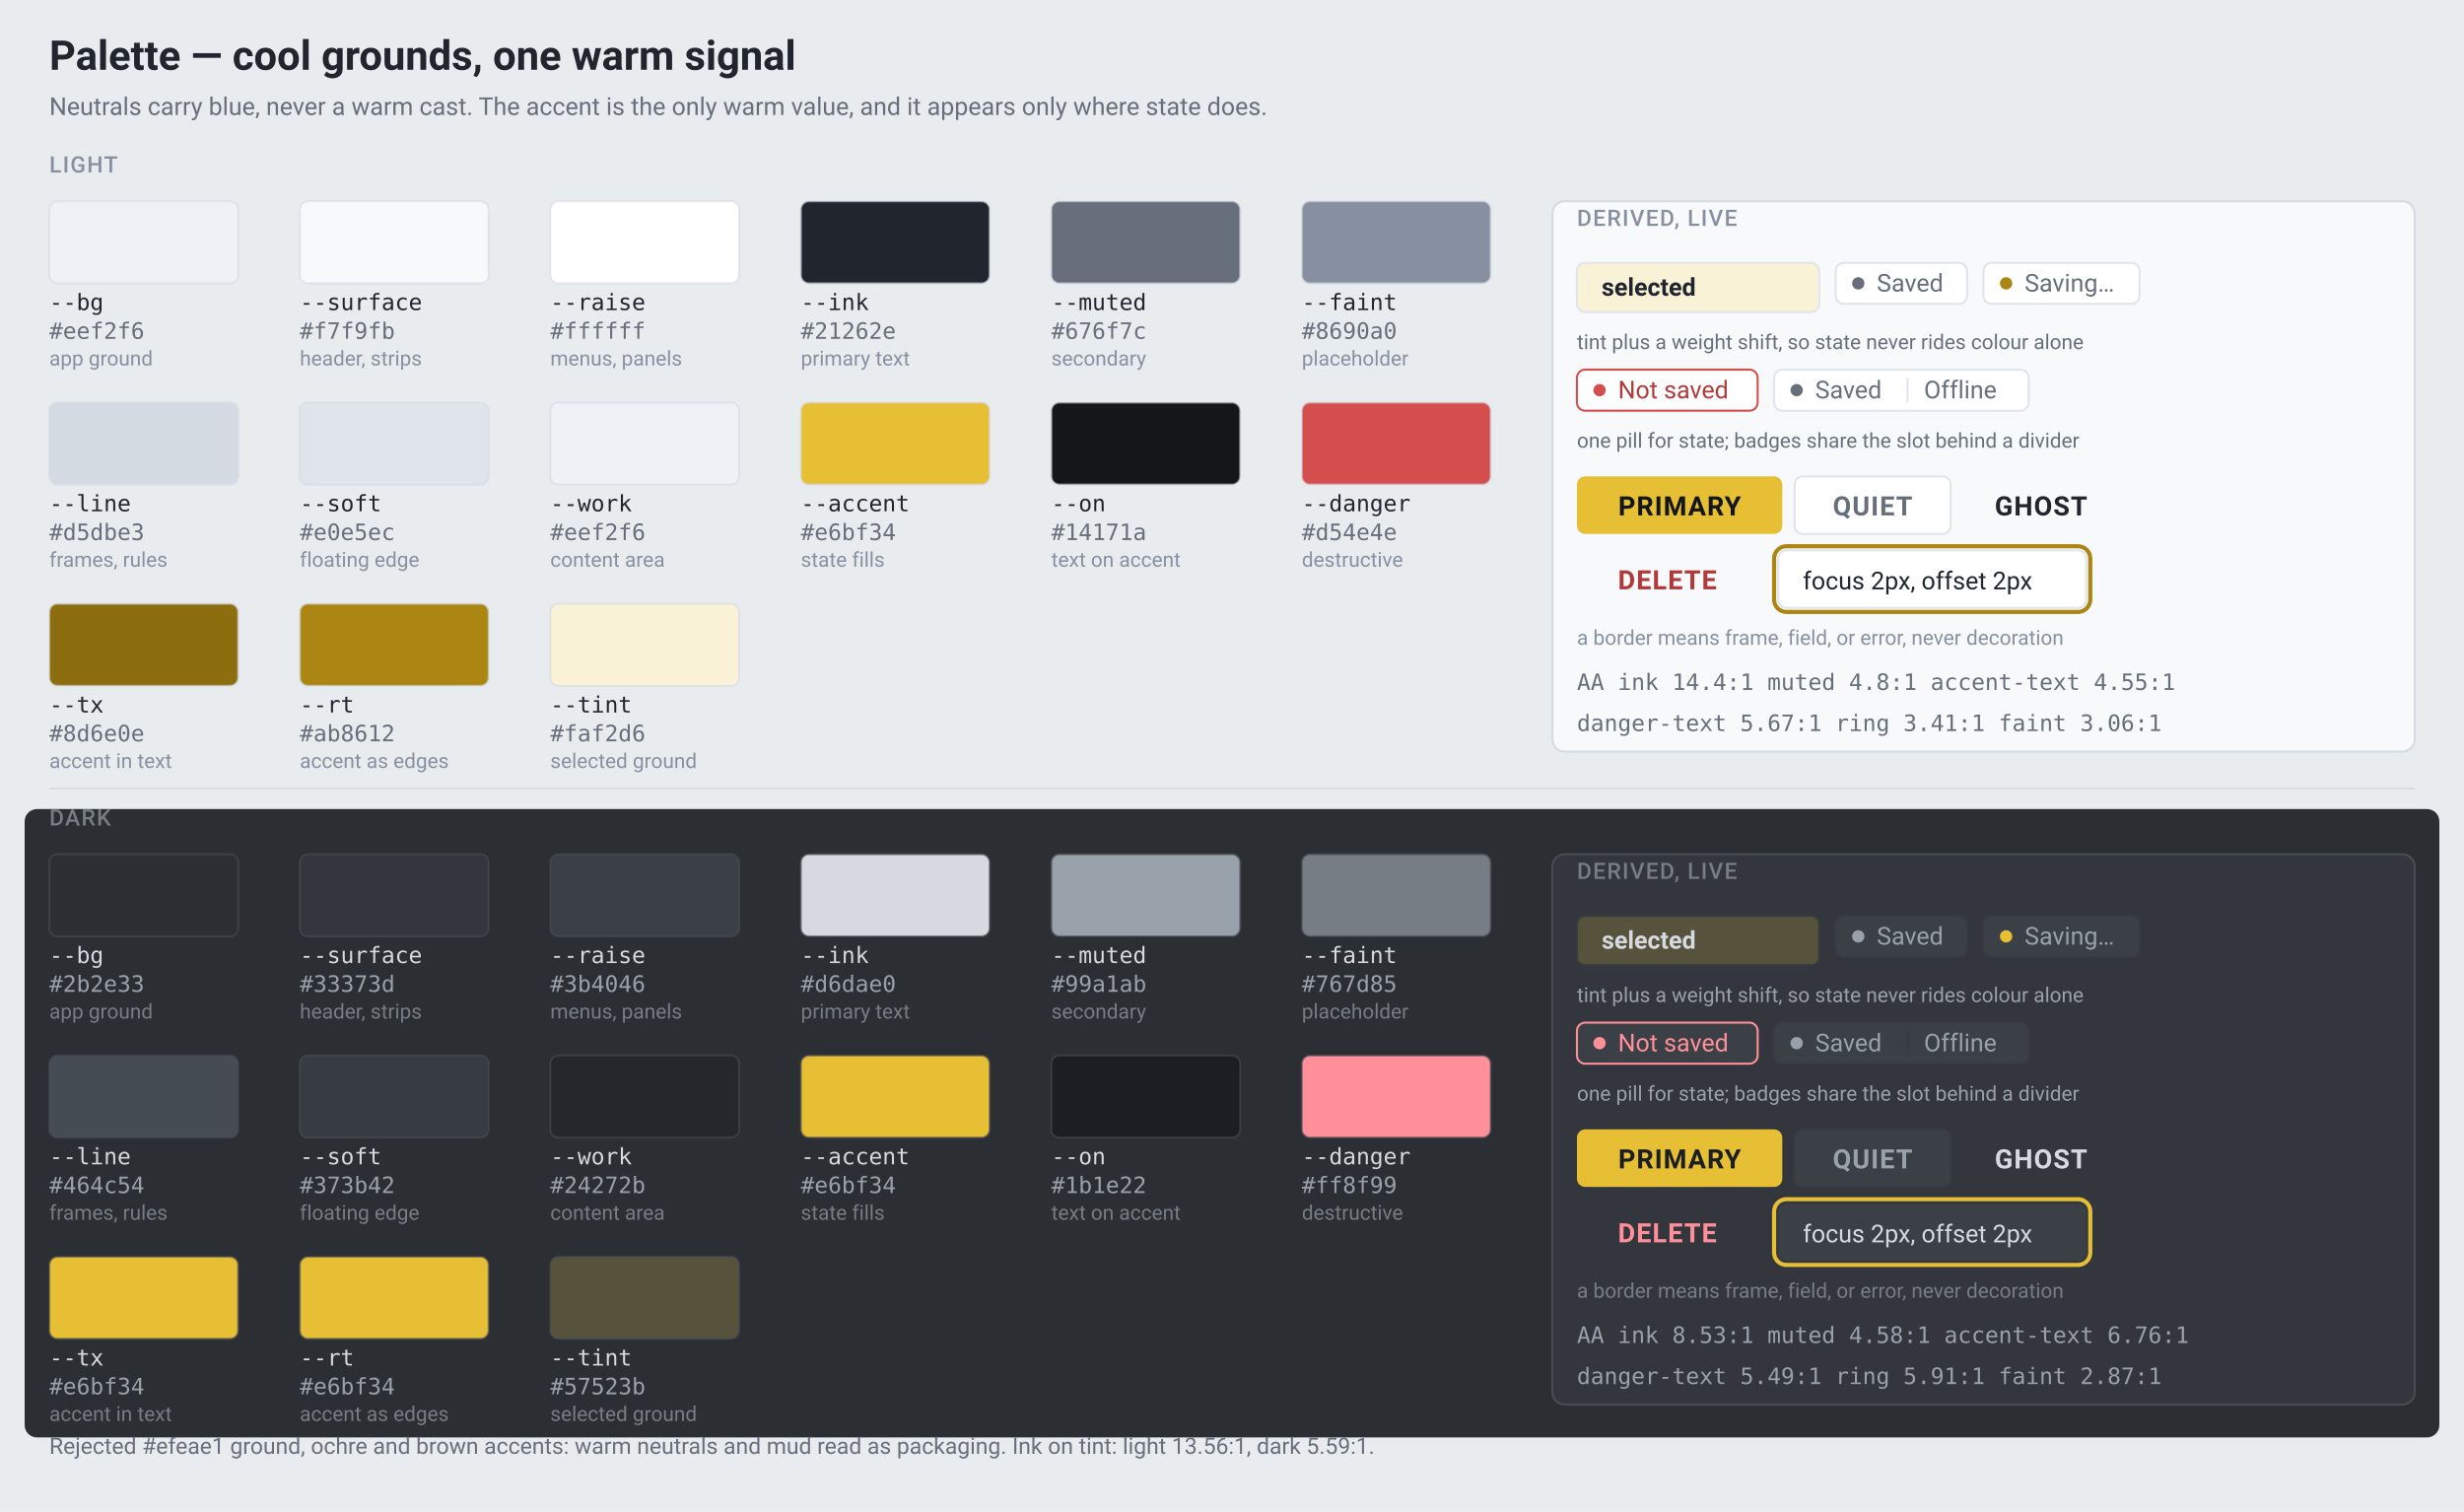
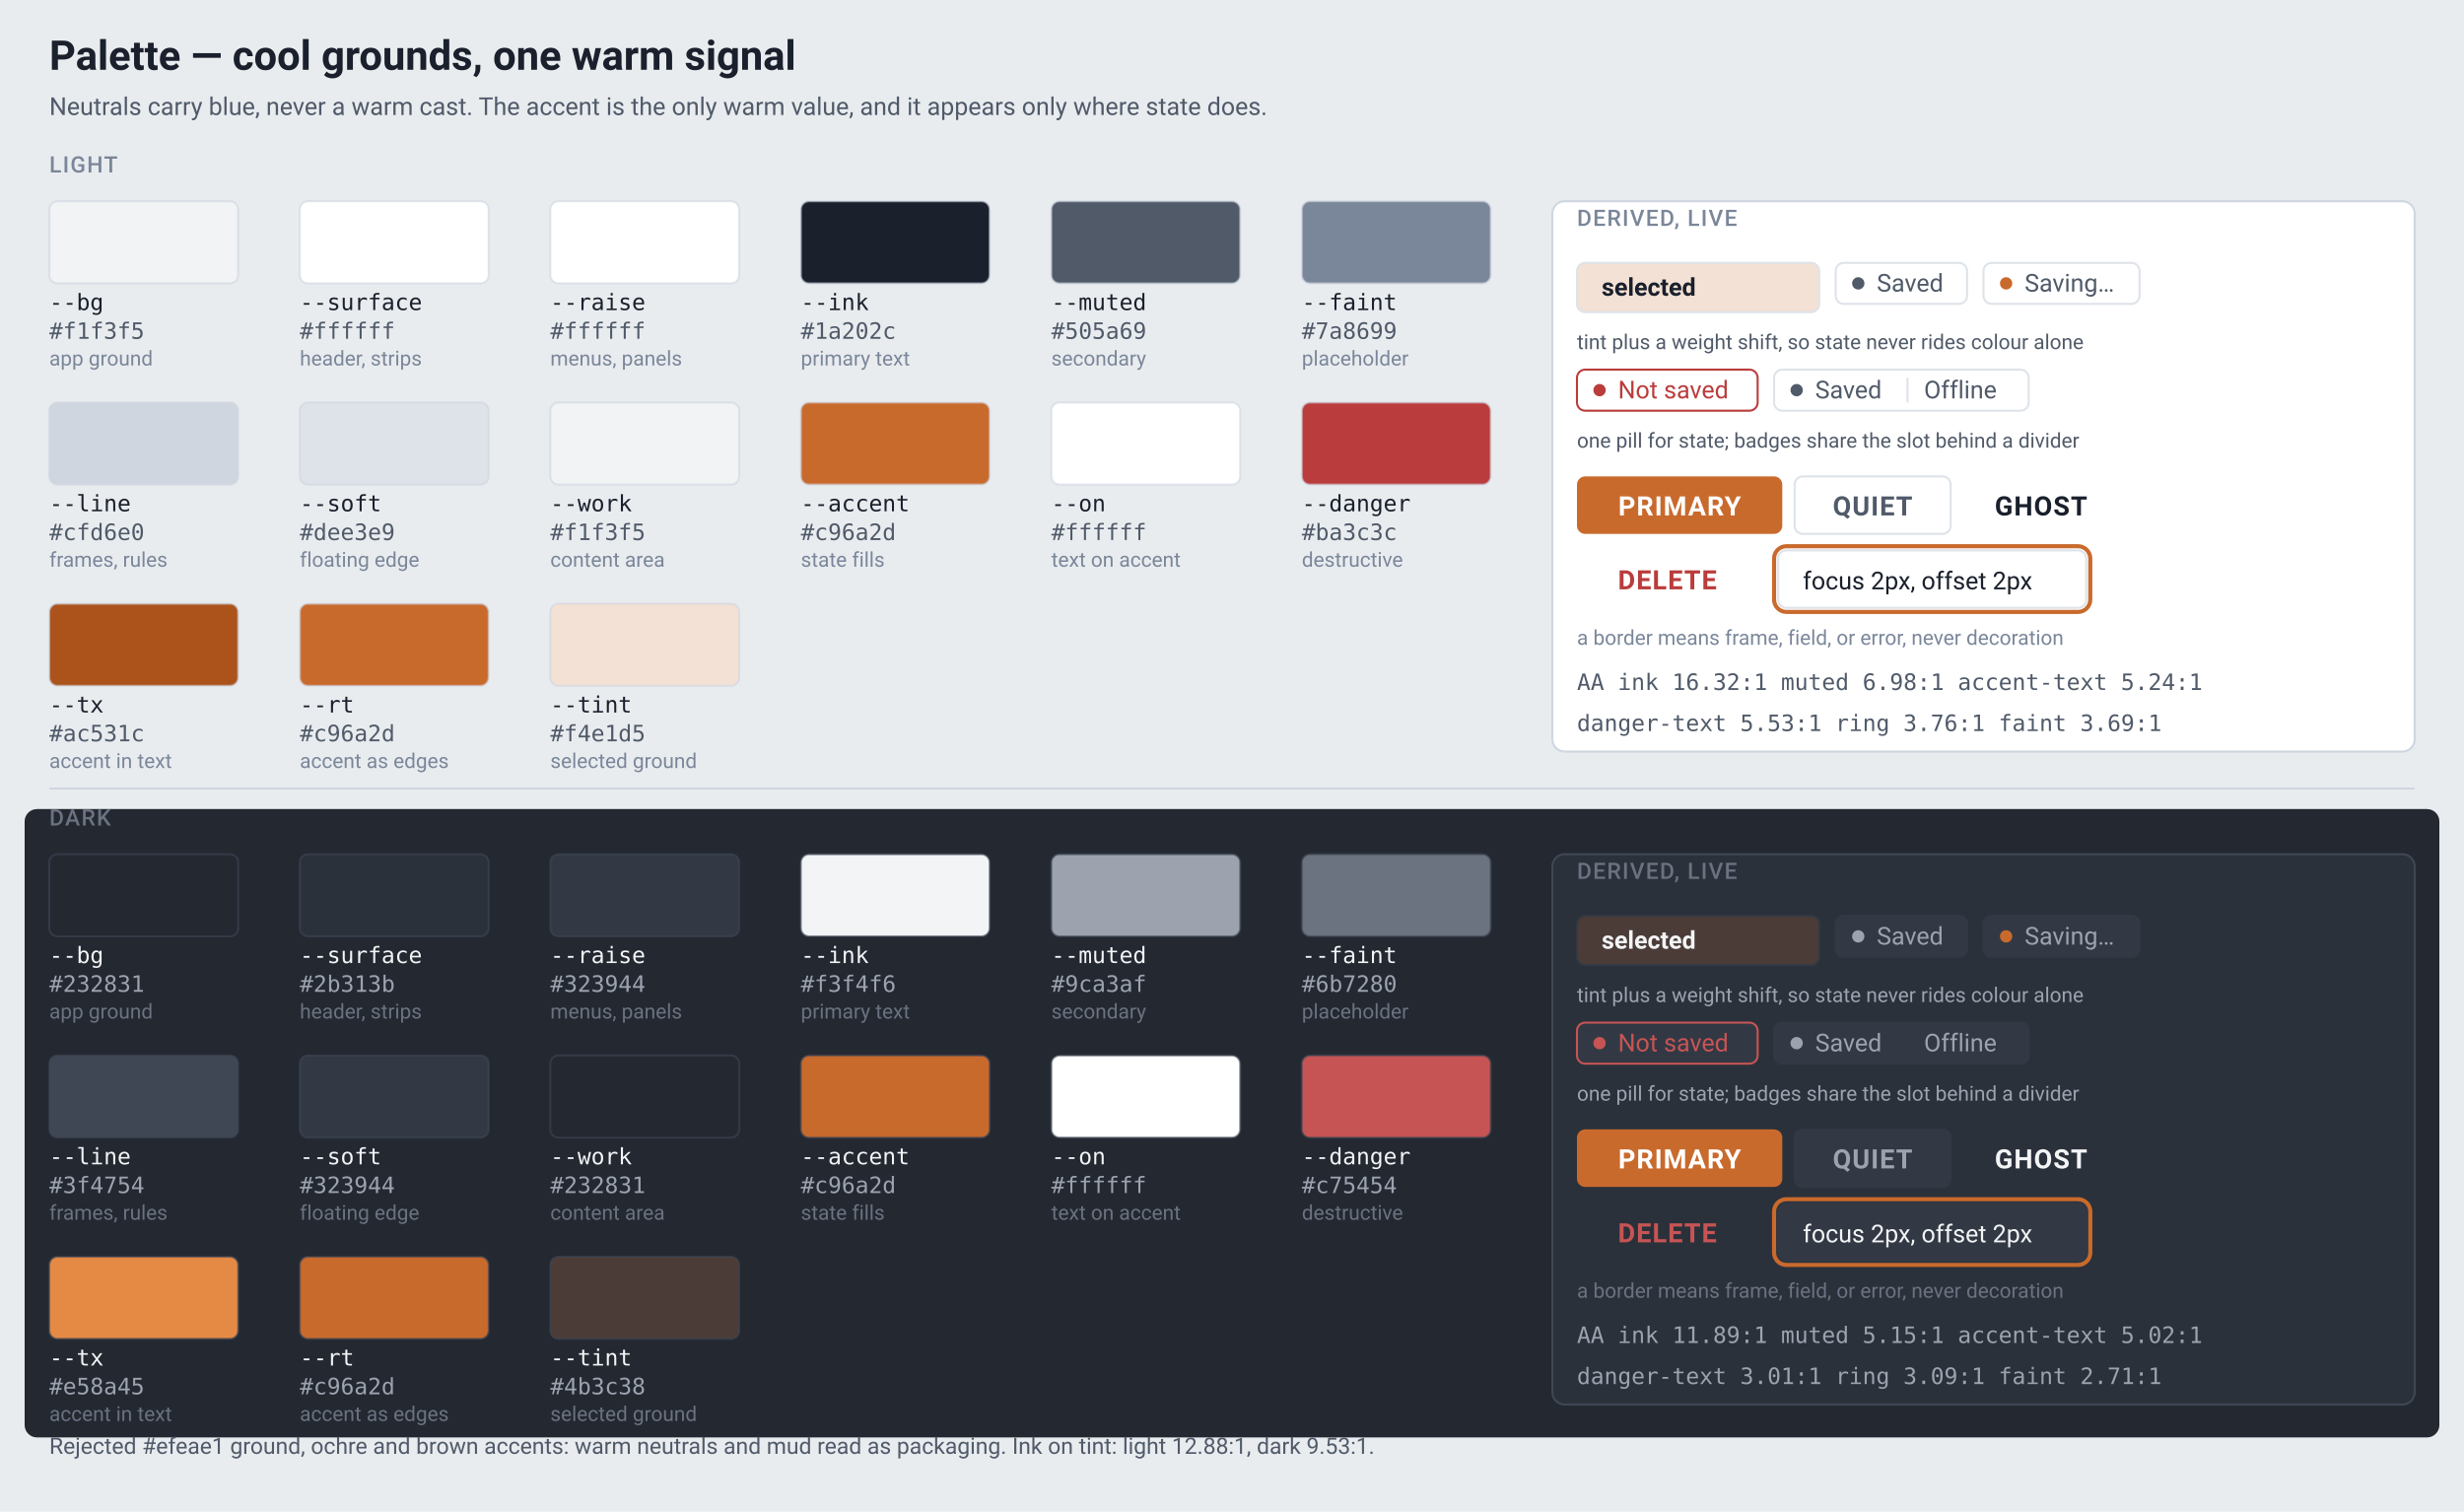
<svg xmlns="http://www.w3.org/2000/svg" viewBox="0 0 1200 736" font-family="system-ui, -apple-system, 'Segoe UI', Roboto, sans-serif">
  <defs>
    <filter id="sh" x="-40%" y="-40%" width="180%" height="180%">
      <feDropShadow dx="0" dy="1" stdDeviation="1.5" flood-color="#000" flood-opacity="0.14" />
    </filter>
  </defs>
  <rect width="1200" height="736" fill="#e9ecef" />
-   <rect x="12" y="394" width="1176" height="306" rx="6" fill="#2b2e33" />
-   <text x="24" y="34" font-size="20" font-weight="600" fill="#21262e">Palette — cool grounds, one warm signal</text>
-   <text x="24" y="56" font-size="12" font-weight="400" fill="#676f7c">Neutrals carry blue, never a warm cast. The accent is the only warm value, and it appears only where state does.</text>
-   <text x="24" y="84" font-size="11" font-weight="500" letter-spacing="0.6" fill="#8690a0">LIGHT</text>
-   <rect x="24" y="98" width="92" height="40" rx="4" fill="#eef2f6" stroke="#d5dbe3" stroke-opacity="0.6" />
-   <text x="24" y="151" font-size="11" font-weight="500" font-family="ui-monospace, 'Cascadia Mono', Menlo, monospace" fill="#21262e">--bg</text>
-   <text x="24" y="165" font-size="11" font-weight="400" font-family="ui-monospace, 'Cascadia Mono', Menlo, monospace" fill="#676f7c">#eef2f6</text>
-   <text x="24" y="178" font-size="10" font-weight="400" fill="#8690a0">app ground</text>
-   <rect x="146" y="98" width="92" height="40" rx="4" fill="#f7f9fb" stroke="#d5dbe3" stroke-opacity="0.6" />
-   <text x="146" y="151" font-size="11" font-weight="500" font-family="ui-monospace, 'Cascadia Mono', Menlo, monospace" fill="#21262e">--surface</text>
-   <text x="146" y="165" font-size="11" font-weight="400" font-family="ui-monospace, 'Cascadia Mono', Menlo, monospace" fill="#676f7c">#f7f9fb</text>
-   <text x="146" y="178" font-size="10" font-weight="400" fill="#8690a0">header, strips</text>
-   <rect x="268" y="98" width="92" height="40" rx="4" fill="#ffffff" stroke="#d5dbe3" stroke-opacity="0.6" />
-   <text x="268" y="151" font-size="11" font-weight="500" font-family="ui-monospace, 'Cascadia Mono', Menlo, monospace" fill="#21262e">--raise</text>
-   <text x="268" y="165" font-size="11" font-weight="400" font-family="ui-monospace, 'Cascadia Mono', Menlo, monospace" fill="#676f7c">#ffffff</text>
-   <text x="268" y="178" font-size="10" font-weight="400" fill="#8690a0">menus, panels</text>
-   <rect x="390" y="98" width="92" height="40" rx="4" fill="#21262e" stroke="#d5dbe3" stroke-opacity="0.6" />
-   <text x="390" y="151" font-size="11" font-weight="500" font-family="ui-monospace, 'Cascadia Mono', Menlo, monospace" fill="#21262e">--ink</text>
-   <text x="390" y="165" font-size="11" font-weight="400" font-family="ui-monospace, 'Cascadia Mono', Menlo, monospace" fill="#676f7c">#21262e</text>
-   <text x="390" y="178" font-size="10" font-weight="400" fill="#8690a0">primary text</text>
-   <rect x="512" y="98" width="92" height="40" rx="4" fill="#676f7c" stroke="#d5dbe3" stroke-opacity="0.6" />
-   <text x="512" y="151" font-size="11" font-weight="500" font-family="ui-monospace, 'Cascadia Mono', Menlo, monospace" fill="#21262e">--muted</text>
-   <text x="512" y="165" font-size="11" font-weight="400" font-family="ui-monospace, 'Cascadia Mono', Menlo, monospace" fill="#676f7c">#676f7c</text>
-   <text x="512" y="178" font-size="10" font-weight="400" fill="#8690a0">secondary</text>
-   <rect x="634" y="98" width="92" height="40" rx="4" fill="#8690a0" stroke="#d5dbe3" stroke-opacity="0.6" />
-   <text x="634" y="151" font-size="11" font-weight="500" font-family="ui-monospace, 'Cascadia Mono', Menlo, monospace" fill="#21262e">--faint</text>
-   <text x="634" y="165" font-size="11" font-weight="400" font-family="ui-monospace, 'Cascadia Mono', Menlo, monospace" fill="#676f7c">#8690a0</text>
-   <text x="634" y="178" font-size="10" font-weight="400" fill="#8690a0">placeholder</text>
-   <rect x="24" y="196" width="92" height="40" rx="4" fill="#d5dbe3" stroke="#d5dbe3" stroke-opacity="0.6" />
-   <text x="24" y="249" font-size="11" font-weight="500" font-family="ui-monospace, 'Cascadia Mono', Menlo, monospace" fill="#21262e">--line</text>
-   <text x="24" y="263" font-size="11" font-weight="400" font-family="ui-monospace, 'Cascadia Mono', Menlo, monospace" fill="#676f7c">#d5dbe3</text>
-   <text x="24" y="276" font-size="10" font-weight="400" fill="#8690a0">frames, rules</text>
-   <rect x="146" y="196" width="92" height="40" rx="4" fill="#e0e5ec" stroke="#d5dbe3" stroke-opacity="0.6" />
-   <text x="146" y="249" font-size="11" font-weight="500" font-family="ui-monospace, 'Cascadia Mono', Menlo, monospace" fill="#21262e">--soft</text>
-   <text x="146" y="263" font-size="11" font-weight="400" font-family="ui-monospace, 'Cascadia Mono', Menlo, monospace" fill="#676f7c">#e0e5ec</text>
-   <text x="146" y="276" font-size="10" font-weight="400" fill="#8690a0">floating edge</text>
-   <rect x="268" y="196" width="92" height="40" rx="4" fill="#eef2f6" stroke="#d5dbe3" stroke-opacity="0.6" />
-   <text x="268" y="249" font-size="11" font-weight="500" font-family="ui-monospace, 'Cascadia Mono', Menlo, monospace" fill="#21262e">--work</text>
-   <text x="268" y="263" font-size="11" font-weight="400" font-family="ui-monospace, 'Cascadia Mono', Menlo, monospace" fill="#676f7c">#eef2f6</text>
-   <text x="268" y="276" font-size="10" font-weight="400" fill="#8690a0">content area</text>
-   <rect x="390" y="196" width="92" height="40" rx="4" fill="#e6bf34" stroke="#d5dbe3" stroke-opacity="0.6" />
-   <text x="390" y="249" font-size="11" font-weight="500" font-family="ui-monospace, 'Cascadia Mono', Menlo, monospace" fill="#21262e">--accent</text>
-   <text x="390" y="263" font-size="11" font-weight="400" font-family="ui-monospace, 'Cascadia Mono', Menlo, monospace" fill="#676f7c">#e6bf34</text>
-   <text x="390" y="276" font-size="10" font-weight="400" fill="#8690a0">state fills</text>
-   <rect x="512" y="196" width="92" height="40" rx="4" fill="#14171a" stroke="#d5dbe3" stroke-opacity="0.6" />
-   <text x="512" y="249" font-size="11" font-weight="500" font-family="ui-monospace, 'Cascadia Mono', Menlo, monospace" fill="#21262e">--on</text>
-   <text x="512" y="263" font-size="11" font-weight="400" font-family="ui-monospace, 'Cascadia Mono', Menlo, monospace" fill="#676f7c">#14171a</text>
-   <text x="512" y="276" font-size="10" font-weight="400" fill="#8690a0">text on accent</text>
-   <rect x="634" y="196" width="92" height="40" rx="4" fill="#d54e4e" stroke="#d5dbe3" stroke-opacity="0.6" />
-   <text x="634" y="249" font-size="11" font-weight="500" font-family="ui-monospace, 'Cascadia Mono', Menlo, monospace" fill="#21262e">--danger</text>
-   <text x="634" y="263" font-size="11" font-weight="400" font-family="ui-monospace, 'Cascadia Mono', Menlo, monospace" fill="#676f7c">#d54e4e</text>
-   <text x="634" y="276" font-size="10" font-weight="400" fill="#8690a0">destructive</text>
-   <rect x="24" y="294" width="92" height="40" rx="4" fill="#8d6e0e" stroke="#d5dbe3" stroke-opacity="0.6" />
-   <text x="24" y="347" font-size="11" font-weight="500" font-family="ui-monospace, 'Cascadia Mono', Menlo, monospace" fill="#21262e">--tx</text>
-   <text x="24" y="361" font-size="11" font-weight="400" font-family="ui-monospace, 'Cascadia Mono', Menlo, monospace" fill="#676f7c">#8d6e0e</text>
-   <text x="24" y="374" font-size="10" font-weight="400" fill="#8690a0">accent in text</text>
-   <rect x="146" y="294" width="92" height="40" rx="4" fill="#ab8612" stroke="#d5dbe3" stroke-opacity="0.6" />
-   <text x="146" y="347" font-size="11" font-weight="500" font-family="ui-monospace, 'Cascadia Mono', Menlo, monospace" fill="#21262e">--rt</text>
-   <text x="146" y="361" font-size="11" font-weight="400" font-family="ui-monospace, 'Cascadia Mono', Menlo, monospace" fill="#676f7c">#ab8612</text>
-   <text x="146" y="374" font-size="10" font-weight="400" fill="#8690a0">accent as edges</text>
-   <rect x="268" y="294" width="92" height="40" rx="4" fill="#faf2d6" stroke="#d5dbe3" stroke-opacity="0.6" />
-   <text x="268" y="347" font-size="11" font-weight="500" font-family="ui-monospace, 'Cascadia Mono', Menlo, monospace" fill="#21262e">--tint</text>
-   <text x="268" y="361" font-size="11" font-weight="400" font-family="ui-monospace, 'Cascadia Mono', Menlo, monospace" fill="#676f7c">#faf2d6</text>
-   <text x="268" y="374" font-size="10" font-weight="400" fill="#8690a0">selected ground</text>
-   <rect x="756" y="98" width="420" height="268" rx="6" fill="#f7f9fb" stroke="#d5dbe3" />
-   <text x="768" y="110" font-size="11" font-weight="500" letter-spacing="0.6" fill="#8690a0">DERIVED, LIVE</text>
+   <rect x="12" y="394" width="1176" height="306" rx="6" fill="#232831" />
+   <text x="24" y="34" font-size="20" font-weight="600" fill="#1a202c">Palette — cool grounds, one warm signal</text>
+   <text x="24" y="56" font-size="12" font-weight="400" fill="#505a69">Neutrals carry blue, never a warm cast. The accent is the only warm value, and it appears only where state does.</text>
+   <text x="24" y="84" font-size="11" font-weight="500" letter-spacing="0.6" fill="#7a8699">LIGHT</text>
+   <rect x="24" y="98" width="92" height="40" rx="4" fill="#f1f3f5" stroke="#cfd6e0" stroke-opacity="0.6" />
+   <text x="24" y="151" font-size="11" font-weight="500" font-family="ui-monospace, 'Cascadia Mono', Menlo, monospace" fill="#1a202c">--bg</text>
+   <text x="24" y="165" font-size="11" font-weight="400" font-family="ui-monospace, 'Cascadia Mono', Menlo, monospace" fill="#505a69">#f1f3f5</text>
+   <text x="24" y="178" font-size="10" font-weight="400" fill="#7a8699">app ground</text>
+   <rect x="146" y="98" width="92" height="40" rx="4" fill="#ffffff" stroke="#cfd6e0" stroke-opacity="0.6" />
+   <text x="146" y="151" font-size="11" font-weight="500" font-family="ui-monospace, 'Cascadia Mono', Menlo, monospace" fill="#1a202c">--surface</text>
+   <text x="146" y="165" font-size="11" font-weight="400" font-family="ui-monospace, 'Cascadia Mono', Menlo, monospace" fill="#505a69">#ffffff</text>
+   <text x="146" y="178" font-size="10" font-weight="400" fill="#7a8699">header, strips</text>
+   <rect x="268" y="98" width="92" height="40" rx="4" fill="#ffffff" stroke="#cfd6e0" stroke-opacity="0.6" />
+   <text x="268" y="151" font-size="11" font-weight="500" font-family="ui-monospace, 'Cascadia Mono', Menlo, monospace" fill="#1a202c">--raise</text>
+   <text x="268" y="165" font-size="11" font-weight="400" font-family="ui-monospace, 'Cascadia Mono', Menlo, monospace" fill="#505a69">#ffffff</text>
+   <text x="268" y="178" font-size="10" font-weight="400" fill="#7a8699">menus, panels</text>
+   <rect x="390" y="98" width="92" height="40" rx="4" fill="#1a202c" stroke="#cfd6e0" stroke-opacity="0.6" />
+   <text x="390" y="151" font-size="11" font-weight="500" font-family="ui-monospace, 'Cascadia Mono', Menlo, monospace" fill="#1a202c">--ink</text>
+   <text x="390" y="165" font-size="11" font-weight="400" font-family="ui-monospace, 'Cascadia Mono', Menlo, monospace" fill="#505a69">#1a202c</text>
+   <text x="390" y="178" font-size="10" font-weight="400" fill="#7a8699">primary text</text>
+   <rect x="512" y="98" width="92" height="40" rx="4" fill="#505a69" stroke="#cfd6e0" stroke-opacity="0.6" />
+   <text x="512" y="151" font-size="11" font-weight="500" font-family="ui-monospace, 'Cascadia Mono', Menlo, monospace" fill="#1a202c">--muted</text>
+   <text x="512" y="165" font-size="11" font-weight="400" font-family="ui-monospace, 'Cascadia Mono', Menlo, monospace" fill="#505a69">#505a69</text>
+   <text x="512" y="178" font-size="10" font-weight="400" fill="#7a8699">secondary</text>
+   <rect x="634" y="98" width="92" height="40" rx="4" fill="#7a8699" stroke="#cfd6e0" stroke-opacity="0.6" />
+   <text x="634" y="151" font-size="11" font-weight="500" font-family="ui-monospace, 'Cascadia Mono', Menlo, monospace" fill="#1a202c">--faint</text>
+   <text x="634" y="165" font-size="11" font-weight="400" font-family="ui-monospace, 'Cascadia Mono', Menlo, monospace" fill="#505a69">#7a8699</text>
+   <text x="634" y="178" font-size="10" font-weight="400" fill="#7a8699">placeholder</text>
+   <rect x="24" y="196" width="92" height="40" rx="4" fill="#cfd6e0" stroke="#cfd6e0" stroke-opacity="0.6" />
+   <text x="24" y="249" font-size="11" font-weight="500" font-family="ui-monospace, 'Cascadia Mono', Menlo, monospace" fill="#1a202c">--line</text>
+   <text x="24" y="263" font-size="11" font-weight="400" font-family="ui-monospace, 'Cascadia Mono', Menlo, monospace" fill="#505a69">#cfd6e0</text>
+   <text x="24" y="276" font-size="10" font-weight="400" fill="#7a8699">frames, rules</text>
+   <rect x="146" y="196" width="92" height="40" rx="4" fill="#dee3e9" stroke="#cfd6e0" stroke-opacity="0.6" />
+   <text x="146" y="249" font-size="11" font-weight="500" font-family="ui-monospace, 'Cascadia Mono', Menlo, monospace" fill="#1a202c">--soft</text>
+   <text x="146" y="263" font-size="11" font-weight="400" font-family="ui-monospace, 'Cascadia Mono', Menlo, monospace" fill="#505a69">#dee3e9</text>
+   <text x="146" y="276" font-size="10" font-weight="400" fill="#7a8699">floating edge</text>
+   <rect x="268" y="196" width="92" height="40" rx="4" fill="#f1f3f5" stroke="#cfd6e0" stroke-opacity="0.6" />
+   <text x="268" y="249" font-size="11" font-weight="500" font-family="ui-monospace, 'Cascadia Mono', Menlo, monospace" fill="#1a202c">--work</text>
+   <text x="268" y="263" font-size="11" font-weight="400" font-family="ui-monospace, 'Cascadia Mono', Menlo, monospace" fill="#505a69">#f1f3f5</text>
+   <text x="268" y="276" font-size="10" font-weight="400" fill="#7a8699">content area</text>
+   <rect x="390" y="196" width="92" height="40" rx="4" fill="#c96a2d" stroke="#cfd6e0" stroke-opacity="0.6" />
+   <text x="390" y="249" font-size="11" font-weight="500" font-family="ui-monospace, 'Cascadia Mono', Menlo, monospace" fill="#1a202c">--accent</text>
+   <text x="390" y="263" font-size="11" font-weight="400" font-family="ui-monospace, 'Cascadia Mono', Menlo, monospace" fill="#505a69">#c96a2d</text>
+   <text x="390" y="276" font-size="10" font-weight="400" fill="#7a8699">state fills</text>
+   <rect x="512" y="196" width="92" height="40" rx="4" fill="#ffffff" stroke="#cfd6e0" stroke-opacity="0.6" />
+   <text x="512" y="249" font-size="11" font-weight="500" font-family="ui-monospace, 'Cascadia Mono', Menlo, monospace" fill="#1a202c">--on</text>
+   <text x="512" y="263" font-size="11" font-weight="400" font-family="ui-monospace, 'Cascadia Mono', Menlo, monospace" fill="#505a69">#ffffff</text>
+   <text x="512" y="276" font-size="10" font-weight="400" fill="#7a8699">text on accent</text>
+   <rect x="634" y="196" width="92" height="40" rx="4" fill="#ba3c3c" stroke="#cfd6e0" stroke-opacity="0.6" />
+   <text x="634" y="249" font-size="11" font-weight="500" font-family="ui-monospace, 'Cascadia Mono', Menlo, monospace" fill="#1a202c">--danger</text>
+   <text x="634" y="263" font-size="11" font-weight="400" font-family="ui-monospace, 'Cascadia Mono', Menlo, monospace" fill="#505a69">#ba3c3c</text>
+   <text x="634" y="276" font-size="10" font-weight="400" fill="#7a8699">destructive</text>
+   <rect x="24" y="294" width="92" height="40" rx="4" fill="#ac531c" stroke="#cfd6e0" stroke-opacity="0.6" />
+   <text x="24" y="347" font-size="11" font-weight="500" font-family="ui-monospace, 'Cascadia Mono', Menlo, monospace" fill="#1a202c">--tx</text>
+   <text x="24" y="361" font-size="11" font-weight="400" font-family="ui-monospace, 'Cascadia Mono', Menlo, monospace" fill="#505a69">#ac531c</text>
+   <text x="24" y="374" font-size="10" font-weight="400" fill="#7a8699">accent in text</text>
+   <rect x="146" y="294" width="92" height="40" rx="4" fill="#c96a2d" stroke="#cfd6e0" stroke-opacity="0.6" />
+   <text x="146" y="347" font-size="11" font-weight="500" font-family="ui-monospace, 'Cascadia Mono', Menlo, monospace" fill="#1a202c">--rt</text>
+   <text x="146" y="361" font-size="11" font-weight="400" font-family="ui-monospace, 'Cascadia Mono', Menlo, monospace" fill="#505a69">#c96a2d</text>
+   <text x="146" y="374" font-size="10" font-weight="400" fill="#7a8699">accent as edges</text>
+   <rect x="268" y="294" width="92" height="40" rx="4" fill="#f4e1d5" stroke="#cfd6e0" stroke-opacity="0.6" />
+   <text x="268" y="347" font-size="11" font-weight="500" font-family="ui-monospace, 'Cascadia Mono', Menlo, monospace" fill="#1a202c">--tint</text>
+   <text x="268" y="361" font-size="11" font-weight="400" font-family="ui-monospace, 'Cascadia Mono', Menlo, monospace" fill="#505a69">#f4e1d5</text>
+   <text x="268" y="374" font-size="10" font-weight="400" fill="#7a8699">selected ground</text>
+   <rect x="756" y="98" width="420" height="268" rx="6" fill="#ffffff" stroke="#cfd6e0" />
+   <text x="768" y="110" font-size="11" font-weight="500" letter-spacing="0.6" fill="#7a8699">DERIVED, LIVE</text>
  <g transform="translate(768,128)">
-     <rect width="118" height="24" rx="4" fill="#faf2d6" stroke="#e0e5ec" />
-     <text x="12" y="16" font-size="12" font-weight="600" fill="#21262e">selected</text>
+     <rect width="118" height="24" rx="4" fill="#f4e1d5" stroke="#dee3e9" />
+     <text x="12" y="16" font-size="12" font-weight="600" fill="#1a202c">selected</text>
  </g>
  <g transform="translate(894,128)">
-     <rect x="0" y="0" width="64" height="20" rx="4" fill="#ffffff" stroke="#e0e5ec" stroke-width="1" />
-     <circle cx="11" cy="10" r="3" fill="#676f7c" />
-     <text x="20" y="14" font-size="12" font-weight="400" fill="#676f7c">Saved</text>
+     <rect x="0" y="0" width="64" height="20" rx="4" fill="#ffffff" stroke="#dee3e9" stroke-width="1" />
+     <circle cx="11" cy="10" r="3" fill="#505a69" />
+     <text x="20" y="14" font-size="12" font-weight="400" fill="#505a69">Saved</text>
  </g>
  <g transform="translate(966,128)">
-     <rect x="0" y="0" width="76" height="20" rx="4" fill="#ffffff" stroke="#e0e5ec" stroke-width="1" />
-     <circle cx="11" cy="10" r="3" fill="#ab8612" />
-     <text x="20" y="14" font-size="12" font-weight="400" fill="#676f7c">Saving…</text>
-   </g>
-   <text x="768" y="170" font-size="10" font-weight="400" fill="#676f7c">tint plus a weight shift, so state never rides colour alone</text>
+     <rect x="0" y="0" width="76" height="20" rx="4" fill="#ffffff" stroke="#dee3e9" stroke-width="1" />
+     <circle cx="11" cy="10" r="3" fill="#c96a2d" />
+     <text x="20" y="14" font-size="12" font-weight="400" fill="#505a69">Saving…</text>
+   </g>
+   <text x="768" y="170" font-size="10" font-weight="400" fill="#505a69">tint plus a weight shift, so state never rides colour alone</text>
  <g transform="translate(768,180)">
-     <rect x="0" y="0" width="88" height="20" rx="4" fill="#ffffff" stroke="#d54e4e" stroke-width="1" />
-     <circle cx="11" cy="10" r="3" fill="#d54e4e" />
-     <text x="20" y="14" font-size="12" font-weight="400" fill="#b03a3a">Not saved</text>
+     <rect x="0" y="0" width="88" height="20" rx="4" fill="#ffffff" stroke="#ba3c3c" stroke-width="1" />
+     <circle cx="11" cy="10" r="3" fill="#ba3c3c" />
+     <text x="20" y="14" font-size="12" font-weight="400" fill="#ba3c3c">Not saved</text>
  </g>
  <g transform="translate(864,180)">
-     <rect x="0" y="0" width="124" height="20" rx="4" fill="#ffffff" stroke="#e0e5ec" stroke-width="1" />
-     <circle cx="11" cy="10" r="3" fill="#676f7c" />
-     <text x="20" y="14" font-size="12" font-weight="400" fill="#676f7c">Saved</text>
-     <line x1="65" y1="4" x2="65" y2="16" stroke="#e0e5ec" />
-     <text x="73" y="14" font-size="12" font-weight="400" fill="#676f7c">Offline</text>
-   </g>
-   <text x="768" y="218" font-size="10" font-weight="400" fill="#676f7c">one pill for state; badges share the slot behind a divider</text>
+     <rect x="0" y="0" width="124" height="20" rx="4" fill="#ffffff" stroke="#dee3e9" stroke-width="1" />
+     <circle cx="11" cy="10" r="3" fill="#505a69" />
+     <text x="20" y="14" font-size="12" font-weight="400" fill="#505a69">Saved</text>
+     <line x1="65" y1="4" x2="65" y2="16" stroke="#dee3e9" />
+     <text x="73" y="14" font-size="12" font-weight="400" fill="#505a69">Offline</text>
+   </g>
+   <text x="768" y="218" font-size="10" font-weight="400" fill="#505a69">one pill for state; badges share the slot behind a divider</text>
  <g transform="translate(768,232)">
-     <rect x="0" y="0" width="100" height="28" rx="4" fill="#e6bf34" />
-     <text x="50" y="19" font-size="13" font-weight="600" text-anchor="middle" letter-spacing="0.5" fill="#14171a">PRIMARY</text>
+     <rect x="0" y="0" width="100" height="28" rx="4" fill="#c96a2d" />
+     <text x="50" y="19" font-size="13" font-weight="600" text-anchor="middle" letter-spacing="0.5" fill="#ffffff">PRIMARY</text>
  </g>
  <g transform="translate(874,232)">
-     <rect x="0" y="0" width="76" height="28" rx="4" fill="#ffffff" stroke="#e0e5ec" stroke-width="1" />
-     <text x="38" y="19" font-size="13" font-weight="600" text-anchor="middle" letter-spacing="0.5" fill="#676f7c">QUIET</text>
+     <rect x="0" y="0" width="76" height="28" rx="4" fill="#ffffff" stroke="#dee3e9" stroke-width="1" />
+     <text x="38" y="19" font-size="13" font-weight="600" text-anchor="middle" letter-spacing="0.5" fill="#505a69">QUIET</text>
  </g>
  <g transform="translate(956,232)">
-     <text x="38" y="19" font-size="13" font-weight="600" text-anchor="middle" letter-spacing="0.5" fill="#21262e">GHOST</text>
+     <text x="38" y="19" font-size="13" font-weight="600" text-anchor="middle" letter-spacing="0.5" fill="#1a202c">GHOST</text>
  </g>
  <g transform="translate(768,268)">
-     <text x="44" y="19" font-size="13" font-weight="600" text-anchor="middle" letter-spacing="0.5" fill="#b03a3a">DELETE</text>
+     <text x="44" y="19" font-size="13" font-weight="600" text-anchor="middle" letter-spacing="0.5" fill="#ba3c3c">DELETE</text>
  </g>
  <g transform="translate(866,268)">
-     <rect width="150" height="28" rx="4" fill="#ffffff" stroke="#e0e5ec" />
-     <rect x="-2" y="-2" width="154" height="32" rx="6" fill="none" stroke="#ab8612" stroke-width="2" />
-     <text x="12" y="19" font-size="12" fill="#21262e">focus 2px, offset 2px</text>
-   </g>
-   <text x="768" y="314" font-size="10" font-weight="400" fill="#8690a0">a border means frame, field, or error, never decoration</text>
-   <text x="768" y="336" font-size="11" font-weight="400" font-family="ui-monospace, 'Cascadia Mono', Menlo, monospace" fill="#676f7c">AA  ink 14.4:1   muted 4.8:1   accent-text 4.55:1</text>
-   <text x="768" y="356" font-size="11" font-weight="400" font-family="ui-monospace, 'Cascadia Mono', Menlo, monospace" fill="#676f7c">danger-text 5.67:1   ring 3.41:1   faint 3.06:1</text>
-   <line x1="24" y1="384" x2="1176" y2="384" stroke="#d5dbe3" />
-   <text x="24" y="402" font-size="11" font-weight="500" letter-spacing="0.6" fill="#767d85">DARK</text>
-   <rect x="24" y="416" width="92" height="40" rx="4" fill="#2b2e33" stroke="#464c54" stroke-opacity="0.6" />
-   <text x="24" y="469" font-size="11" font-weight="500" font-family="ui-monospace, 'Cascadia Mono', Menlo, monospace" fill="#d6dae0">--bg</text>
-   <text x="24" y="483" font-size="11" font-weight="400" font-family="ui-monospace, 'Cascadia Mono', Menlo, monospace" fill="#99a1ab">#2b2e33</text>
-   <text x="24" y="496" font-size="10" font-weight="400" fill="#767d85">app ground</text>
-   <rect x="146" y="416" width="92" height="40" rx="4" fill="#33373d" stroke="#464c54" stroke-opacity="0.6" />
-   <text x="146" y="469" font-size="11" font-weight="500" font-family="ui-monospace, 'Cascadia Mono', Menlo, monospace" fill="#d6dae0">--surface</text>
-   <text x="146" y="483" font-size="11" font-weight="400" font-family="ui-monospace, 'Cascadia Mono', Menlo, monospace" fill="#99a1ab">#33373d</text>
-   <text x="146" y="496" font-size="10" font-weight="400" fill="#767d85">header, strips</text>
-   <rect x="268" y="416" width="92" height="40" rx="4" fill="#3b4046" stroke="#464c54" stroke-opacity="0.6" />
-   <text x="268" y="469" font-size="11" font-weight="500" font-family="ui-monospace, 'Cascadia Mono', Menlo, monospace" fill="#d6dae0">--raise</text>
-   <text x="268" y="483" font-size="11" font-weight="400" font-family="ui-monospace, 'Cascadia Mono', Menlo, monospace" fill="#99a1ab">#3b4046</text>
-   <text x="268" y="496" font-size="10" font-weight="400" fill="#767d85">menus, panels</text>
-   <rect x="390" y="416" width="92" height="40" rx="4" fill="#d6dae0" stroke="#464c54" stroke-opacity="0.6" />
-   <text x="390" y="469" font-size="11" font-weight="500" font-family="ui-monospace, 'Cascadia Mono', Menlo, monospace" fill="#d6dae0">--ink</text>
-   <text x="390" y="483" font-size="11" font-weight="400" font-family="ui-monospace, 'Cascadia Mono', Menlo, monospace" fill="#99a1ab">#d6dae0</text>
-   <text x="390" y="496" font-size="10" font-weight="400" fill="#767d85">primary text</text>
-   <rect x="512" y="416" width="92" height="40" rx="4" fill="#99a1ab" stroke="#464c54" stroke-opacity="0.6" />
-   <text x="512" y="469" font-size="11" font-weight="500" font-family="ui-monospace, 'Cascadia Mono', Menlo, monospace" fill="#d6dae0">--muted</text>
-   <text x="512" y="483" font-size="11" font-weight="400" font-family="ui-monospace, 'Cascadia Mono', Menlo, monospace" fill="#99a1ab">#99a1ab</text>
-   <text x="512" y="496" font-size="10" font-weight="400" fill="#767d85">secondary</text>
-   <rect x="634" y="416" width="92" height="40" rx="4" fill="#767d85" stroke="#464c54" stroke-opacity="0.6" />
-   <text x="634" y="469" font-size="11" font-weight="500" font-family="ui-monospace, 'Cascadia Mono', Menlo, monospace" fill="#d6dae0">--faint</text>
-   <text x="634" y="483" font-size="11" font-weight="400" font-family="ui-monospace, 'Cascadia Mono', Menlo, monospace" fill="#99a1ab">#767d85</text>
-   <text x="634" y="496" font-size="10" font-weight="400" fill="#767d85">placeholder</text>
-   <rect x="24" y="514" width="92" height="40" rx="4" fill="#464c54" stroke="#464c54" stroke-opacity="0.6" />
-   <text x="24" y="567" font-size="11" font-weight="500" font-family="ui-monospace, 'Cascadia Mono', Menlo, monospace" fill="#d6dae0">--line</text>
-   <text x="24" y="581" font-size="11" font-weight="400" font-family="ui-monospace, 'Cascadia Mono', Menlo, monospace" fill="#99a1ab">#464c54</text>
-   <text x="24" y="594" font-size="10" font-weight="400" fill="#767d85">frames, rules</text>
-   <rect x="146" y="514" width="92" height="40" rx="4" fill="#373b42" stroke="#464c54" stroke-opacity="0.6" />
-   <text x="146" y="567" font-size="11" font-weight="500" font-family="ui-monospace, 'Cascadia Mono', Menlo, monospace" fill="#d6dae0">--soft</text>
-   <text x="146" y="581" font-size="11" font-weight="400" font-family="ui-monospace, 'Cascadia Mono', Menlo, monospace" fill="#99a1ab">#373b42</text>
-   <text x="146" y="594" font-size="10" font-weight="400" fill="#767d85">floating edge</text>
-   <rect x="268" y="514" width="92" height="40" rx="4" fill="#24272b" stroke="#464c54" stroke-opacity="0.6" />
-   <text x="268" y="567" font-size="11" font-weight="500" font-family="ui-monospace, 'Cascadia Mono', Menlo, monospace" fill="#d6dae0">--work</text>
-   <text x="268" y="581" font-size="11" font-weight="400" font-family="ui-monospace, 'Cascadia Mono', Menlo, monospace" fill="#99a1ab">#24272b</text>
-   <text x="268" y="594" font-size="10" font-weight="400" fill="#767d85">content area</text>
-   <rect x="390" y="514" width="92" height="40" rx="4" fill="#e6bf34" stroke="#464c54" stroke-opacity="0.6" />
-   <text x="390" y="567" font-size="11" font-weight="500" font-family="ui-monospace, 'Cascadia Mono', Menlo, monospace" fill="#d6dae0">--accent</text>
-   <text x="390" y="581" font-size="11" font-weight="400" font-family="ui-monospace, 'Cascadia Mono', Menlo, monospace" fill="#99a1ab">#e6bf34</text>
-   <text x="390" y="594" font-size="10" font-weight="400" fill="#767d85">state fills</text>
-   <rect x="512" y="514" width="92" height="40" rx="4" fill="#1b1e22" stroke="#464c54" stroke-opacity="0.6" />
-   <text x="512" y="567" font-size="11" font-weight="500" font-family="ui-monospace, 'Cascadia Mono', Menlo, monospace" fill="#d6dae0">--on</text>
-   <text x="512" y="581" font-size="11" font-weight="400" font-family="ui-monospace, 'Cascadia Mono', Menlo, monospace" fill="#99a1ab">#1b1e22</text>
-   <text x="512" y="594" font-size="10" font-weight="400" fill="#767d85">text on accent</text>
-   <rect x="634" y="514" width="92" height="40" rx="4" fill="#ff8f99" stroke="#464c54" stroke-opacity="0.6" />
-   <text x="634" y="567" font-size="11" font-weight="500" font-family="ui-monospace, 'Cascadia Mono', Menlo, monospace" fill="#d6dae0">--danger</text>
-   <text x="634" y="581" font-size="11" font-weight="400" font-family="ui-monospace, 'Cascadia Mono', Menlo, monospace" fill="#99a1ab">#ff8f99</text>
-   <text x="634" y="594" font-size="10" font-weight="400" fill="#767d85">destructive</text>
-   <rect x="24" y="612" width="92" height="40" rx="4" fill="#e6bf34" stroke="#464c54" stroke-opacity="0.6" />
-   <text x="24" y="665" font-size="11" font-weight="500" font-family="ui-monospace, 'Cascadia Mono', Menlo, monospace" fill="#d6dae0">--tx</text>
-   <text x="24" y="679" font-size="11" font-weight="400" font-family="ui-monospace, 'Cascadia Mono', Menlo, monospace" fill="#99a1ab">#e6bf34</text>
-   <text x="24" y="692" font-size="10" font-weight="400" fill="#767d85">accent in text</text>
-   <rect x="146" y="612" width="92" height="40" rx="4" fill="#e6bf34" stroke="#464c54" stroke-opacity="0.6" />
-   <text x="146" y="665" font-size="11" font-weight="500" font-family="ui-monospace, 'Cascadia Mono', Menlo, monospace" fill="#d6dae0">--rt</text>
-   <text x="146" y="679" font-size="11" font-weight="400" font-family="ui-monospace, 'Cascadia Mono', Menlo, monospace" fill="#99a1ab">#e6bf34</text>
-   <text x="146" y="692" font-size="10" font-weight="400" fill="#767d85">accent as edges</text>
-   <rect x="268" y="612" width="92" height="40" rx="4" fill="#57523b" stroke="#464c54" stroke-opacity="0.6" />
-   <text x="268" y="665" font-size="11" font-weight="500" font-family="ui-monospace, 'Cascadia Mono', Menlo, monospace" fill="#d6dae0">--tint</text>
-   <text x="268" y="679" font-size="11" font-weight="400" font-family="ui-monospace, 'Cascadia Mono', Menlo, monospace" fill="#99a1ab">#57523b</text>
-   <text x="268" y="692" font-size="10" font-weight="400" fill="#767d85">selected ground</text>
-   <rect x="756" y="416" width="420" height="268" rx="6" fill="#33373d" stroke="#464c54" />
-   <text x="768" y="428" font-size="11" font-weight="500" letter-spacing="0.6" fill="#767d85">DERIVED, LIVE</text>
+     <rect width="150" height="28" rx="4" fill="#ffffff" stroke="#dee3e9" />
+     <rect x="-2" y="-2" width="154" height="32" rx="6" fill="none" stroke="#c96a2d" stroke-width="2" />
+     <text x="12" y="19" font-size="12" fill="#1a202c">focus 2px, offset 2px</text>
+   </g>
+   <text x="768" y="314" font-size="10" font-weight="400" fill="#7a8699">a border means frame, field, or error, never decoration</text>
+   <text x="768" y="336" font-size="11" font-weight="400" font-family="ui-monospace, 'Cascadia Mono', Menlo, monospace" fill="#505a69">AA  ink 16.32:1   muted 6.98:1   accent-text 5.24:1</text>
+   <text x="768" y="356" font-size="11" font-weight="400" font-family="ui-monospace, 'Cascadia Mono', Menlo, monospace" fill="#505a69">danger-text 5.53:1   ring 3.76:1   faint 3.69:1</text>
+   <line x1="24" y1="384" x2="1176" y2="384" stroke="#cfd6e0" />
+   <text x="24" y="402" font-size="11" font-weight="500" letter-spacing="0.6" fill="#6b7280">DARK</text>
+   <rect x="24" y="416" width="92" height="40" rx="4" fill="#232831" stroke="#3f4754" stroke-opacity="0.6" />
+   <text x="24" y="469" font-size="11" font-weight="500" font-family="ui-monospace, 'Cascadia Mono', Menlo, monospace" fill="#f3f4f6">--bg</text>
+   <text x="24" y="483" font-size="11" font-weight="400" font-family="ui-monospace, 'Cascadia Mono', Menlo, monospace" fill="#9ca3af">#232831</text>
+   <text x="24" y="496" font-size="10" font-weight="400" fill="#6b7280">app ground</text>
+   <rect x="146" y="416" width="92" height="40" rx="4" fill="#2b313b" stroke="#3f4754" stroke-opacity="0.6" />
+   <text x="146" y="469" font-size="11" font-weight="500" font-family="ui-monospace, 'Cascadia Mono', Menlo, monospace" fill="#f3f4f6">--surface</text>
+   <text x="146" y="483" font-size="11" font-weight="400" font-family="ui-monospace, 'Cascadia Mono', Menlo, monospace" fill="#9ca3af">#2b313b</text>
+   <text x="146" y="496" font-size="10" font-weight="400" fill="#6b7280">header, strips</text>
+   <rect x="268" y="416" width="92" height="40" rx="4" fill="#323944" stroke="#3f4754" stroke-opacity="0.6" />
+   <text x="268" y="469" font-size="11" font-weight="500" font-family="ui-monospace, 'Cascadia Mono', Menlo, monospace" fill="#f3f4f6">--raise</text>
+   <text x="268" y="483" font-size="11" font-weight="400" font-family="ui-monospace, 'Cascadia Mono', Menlo, monospace" fill="#9ca3af">#323944</text>
+   <text x="268" y="496" font-size="10" font-weight="400" fill="#6b7280">menus, panels</text>
+   <rect x="390" y="416" width="92" height="40" rx="4" fill="#f3f4f6" stroke="#3f4754" stroke-opacity="0.6" />
+   <text x="390" y="469" font-size="11" font-weight="500" font-family="ui-monospace, 'Cascadia Mono', Menlo, monospace" fill="#f3f4f6">--ink</text>
+   <text x="390" y="483" font-size="11" font-weight="400" font-family="ui-monospace, 'Cascadia Mono', Menlo, monospace" fill="#9ca3af">#f3f4f6</text>
+   <text x="390" y="496" font-size="10" font-weight="400" fill="#6b7280">primary text</text>
+   <rect x="512" y="416" width="92" height="40" rx="4" fill="#9ca3af" stroke="#3f4754" stroke-opacity="0.6" />
+   <text x="512" y="469" font-size="11" font-weight="500" font-family="ui-monospace, 'Cascadia Mono', Menlo, monospace" fill="#f3f4f6">--muted</text>
+   <text x="512" y="483" font-size="11" font-weight="400" font-family="ui-monospace, 'Cascadia Mono', Menlo, monospace" fill="#9ca3af">#9ca3af</text>
+   <text x="512" y="496" font-size="10" font-weight="400" fill="#6b7280">secondary</text>
+   <rect x="634" y="416" width="92" height="40" rx="4" fill="#6b7280" stroke="#3f4754" stroke-opacity="0.6" />
+   <text x="634" y="469" font-size="11" font-weight="500" font-family="ui-monospace, 'Cascadia Mono', Menlo, monospace" fill="#f3f4f6">--faint</text>
+   <text x="634" y="483" font-size="11" font-weight="400" font-family="ui-monospace, 'Cascadia Mono', Menlo, monospace" fill="#9ca3af">#6b7280</text>
+   <text x="634" y="496" font-size="10" font-weight="400" fill="#6b7280">placeholder</text>
+   <rect x="24" y="514" width="92" height="40" rx="4" fill="#3f4754" stroke="#3f4754" stroke-opacity="0.6" />
+   <text x="24" y="567" font-size="11" font-weight="500" font-family="ui-monospace, 'Cascadia Mono', Menlo, monospace" fill="#f3f4f6">--line</text>
+   <text x="24" y="581" font-size="11" font-weight="400" font-family="ui-monospace, 'Cascadia Mono', Menlo, monospace" fill="#9ca3af">#3f4754</text>
+   <text x="24" y="594" font-size="10" font-weight="400" fill="#6b7280">frames, rules</text>
+   <rect x="146" y="514" width="92" height="40" rx="4" fill="#323944" stroke="#3f4754" stroke-opacity="0.6" />
+   <text x="146" y="567" font-size="11" font-weight="500" font-family="ui-monospace, 'Cascadia Mono', Menlo, monospace" fill="#f3f4f6">--soft</text>
+   <text x="146" y="581" font-size="11" font-weight="400" font-family="ui-monospace, 'Cascadia Mono', Menlo, monospace" fill="#9ca3af">#323944</text>
+   <text x="146" y="594" font-size="10" font-weight="400" fill="#6b7280">floating edge</text>
+   <rect x="268" y="514" width="92" height="40" rx="4" fill="#232831" stroke="#3f4754" stroke-opacity="0.6" />
+   <text x="268" y="567" font-size="11" font-weight="500" font-family="ui-monospace, 'Cascadia Mono', Menlo, monospace" fill="#f3f4f6">--work</text>
+   <text x="268" y="581" font-size="11" font-weight="400" font-family="ui-monospace, 'Cascadia Mono', Menlo, monospace" fill="#9ca3af">#232831</text>
+   <text x="268" y="594" font-size="10" font-weight="400" fill="#6b7280">content area</text>
+   <rect x="390" y="514" width="92" height="40" rx="4" fill="#c96a2d" stroke="#3f4754" stroke-opacity="0.6" />
+   <text x="390" y="567" font-size="11" font-weight="500" font-family="ui-monospace, 'Cascadia Mono', Menlo, monospace" fill="#f3f4f6">--accent</text>
+   <text x="390" y="581" font-size="11" font-weight="400" font-family="ui-monospace, 'Cascadia Mono', Menlo, monospace" fill="#9ca3af">#c96a2d</text>
+   <text x="390" y="594" font-size="10" font-weight="400" fill="#6b7280">state fills</text>
+   <rect x="512" y="514" width="92" height="40" rx="4" fill="#ffffff" stroke="#3f4754" stroke-opacity="0.6" />
+   <text x="512" y="567" font-size="11" font-weight="500" font-family="ui-monospace, 'Cascadia Mono', Menlo, monospace" fill="#f3f4f6">--on</text>
+   <text x="512" y="581" font-size="11" font-weight="400" font-family="ui-monospace, 'Cascadia Mono', Menlo, monospace" fill="#9ca3af">#ffffff</text>
+   <text x="512" y="594" font-size="10" font-weight="400" fill="#6b7280">text on accent</text>
+   <rect x="634" y="514" width="92" height="40" rx="4" fill="#c75454" stroke="#3f4754" stroke-opacity="0.6" />
+   <text x="634" y="567" font-size="11" font-weight="500" font-family="ui-monospace, 'Cascadia Mono', Menlo, monospace" fill="#f3f4f6">--danger</text>
+   <text x="634" y="581" font-size="11" font-weight="400" font-family="ui-monospace, 'Cascadia Mono', Menlo, monospace" fill="#9ca3af">#c75454</text>
+   <text x="634" y="594" font-size="10" font-weight="400" fill="#6b7280">destructive</text>
+   <rect x="24" y="612" width="92" height="40" rx="4" fill="#e58a45" stroke="#3f4754" stroke-opacity="0.6" />
+   <text x="24" y="665" font-size="11" font-weight="500" font-family="ui-monospace, 'Cascadia Mono', Menlo, monospace" fill="#f3f4f6">--tx</text>
+   <text x="24" y="679" font-size="11" font-weight="400" font-family="ui-monospace, 'Cascadia Mono', Menlo, monospace" fill="#9ca3af">#e58a45</text>
+   <text x="24" y="692" font-size="10" font-weight="400" fill="#6b7280">accent in text</text>
+   <rect x="146" y="612" width="92" height="40" rx="4" fill="#c96a2d" stroke="#3f4754" stroke-opacity="0.6" />
+   <text x="146" y="665" font-size="11" font-weight="500" font-family="ui-monospace, 'Cascadia Mono', Menlo, monospace" fill="#f3f4f6">--rt</text>
+   <text x="146" y="679" font-size="11" font-weight="400" font-family="ui-monospace, 'Cascadia Mono', Menlo, monospace" fill="#9ca3af">#c96a2d</text>
+   <text x="146" y="692" font-size="10" font-weight="400" fill="#6b7280">accent as edges</text>
+   <rect x="268" y="612" width="92" height="40" rx="4" fill="#4b3c38" stroke="#3f4754" stroke-opacity="0.6" />
+   <text x="268" y="665" font-size="11" font-weight="500" font-family="ui-monospace, 'Cascadia Mono', Menlo, monospace" fill="#f3f4f6">--tint</text>
+   <text x="268" y="679" font-size="11" font-weight="400" font-family="ui-monospace, 'Cascadia Mono', Menlo, monospace" fill="#9ca3af">#4b3c38</text>
+   <text x="268" y="692" font-size="10" font-weight="400" fill="#6b7280">selected ground</text>
+   <rect x="756" y="416" width="420" height="268" rx="6" fill="#2b313b" stroke="#3f4754" />
+   <text x="768" y="428" font-size="11" font-weight="500" letter-spacing="0.6" fill="#6b7280">DERIVED, LIVE</text>
  <g transform="translate(768,446)">
-     <rect width="118" height="24" rx="4" fill="#57523b" stroke="#373b42" />
-     <text x="12" y="16" font-size="12" font-weight="600" fill="#d6dae0">selected</text>
+     <rect width="118" height="24" rx="4" fill="#4b3c38" stroke="#323944" />
+     <text x="12" y="16" font-size="12" font-weight="600" fill="#f3f4f6">selected</text>
  </g>
  <g transform="translate(894,446)">
-     <rect x="0" y="0" width="64" height="20" rx="4" fill="#3b4046" stroke="#373b42" stroke-width="1" />
-     <circle cx="11" cy="10" r="3" fill="#99a1ab" />
-     <text x="20" y="14" font-size="12" font-weight="400" fill="#99a1ab">Saved</text>
+     <rect x="0" y="0" width="64" height="20" rx="4" fill="#323944" stroke="#323944" stroke-width="1" />
+     <circle cx="11" cy="10" r="3" fill="#9ca3af" />
+     <text x="20" y="14" font-size="12" font-weight="400" fill="#9ca3af">Saved</text>
  </g>
  <g transform="translate(966,446)">
-     <rect x="0" y="0" width="76" height="20" rx="4" fill="#3b4046" stroke="#373b42" stroke-width="1" />
-     <circle cx="11" cy="10" r="3" fill="#e6bf34" />
-     <text x="20" y="14" font-size="12" font-weight="400" fill="#99a1ab">Saving…</text>
-   </g>
-   <text x="768" y="488" font-size="10" font-weight="400" fill="#99a1ab">tint plus a weight shift, so state never rides colour alone</text>
+     <rect x="0" y="0" width="76" height="20" rx="4" fill="#323944" stroke="#323944" stroke-width="1" />
+     <circle cx="11" cy="10" r="3" fill="#c96a2d" />
+     <text x="20" y="14" font-size="12" font-weight="400" fill="#9ca3af">Saving…</text>
+   </g>
+   <text x="768" y="488" font-size="10" font-weight="400" fill="#9ca3af">tint plus a weight shift, so state never rides colour alone</text>
  <g transform="translate(768,498)">
-     <rect x="0" y="0" width="88" height="20" rx="4" fill="#3b4046" stroke="#ff8f99" stroke-width="1" />
-     <circle cx="11" cy="10" r="3" fill="#ff8f99" />
-     <text x="20" y="14" font-size="12" font-weight="400" fill="#ff8f99">Not saved</text>
+     <rect x="0" y="0" width="88" height="20" rx="4" fill="#323944" stroke="#c75454" stroke-width="1" />
+     <circle cx="11" cy="10" r="3" fill="#c75454" />
+     <text x="20" y="14" font-size="12" font-weight="400" fill="#c75454">Not saved</text>
  </g>
  <g transform="translate(864,498)">
-     <rect x="0" y="0" width="124" height="20" rx="4" fill="#3b4046" stroke="#373b42" stroke-width="1" />
-     <circle cx="11" cy="10" r="3" fill="#99a1ab" />
-     <text x="20" y="14" font-size="12" font-weight="400" fill="#99a1ab">Saved</text>
-     <line x1="65" y1="4" x2="65" y2="16" stroke="#373b42" />
-     <text x="73" y="14" font-size="12" font-weight="400" fill="#99a1ab">Offline</text>
-   </g>
-   <text x="768" y="536" font-size="10" font-weight="400" fill="#99a1ab">one pill for state; badges share the slot behind a divider</text>
+     <rect x="0" y="0" width="124" height="20" rx="4" fill="#323944" stroke="#323944" stroke-width="1" />
+     <circle cx="11" cy="10" r="3" fill="#9ca3af" />
+     <text x="20" y="14" font-size="12" font-weight="400" fill="#9ca3af">Saved</text>
+     <line x1="65" y1="4" x2="65" y2="16" stroke="#323944" />
+     <text x="73" y="14" font-size="12" font-weight="400" fill="#9ca3af">Offline</text>
+   </g>
+   <text x="768" y="536" font-size="10" font-weight="400" fill="#9ca3af">one pill for state; badges share the slot behind a divider</text>
  <g transform="translate(768,550)">
-     <rect x="0" y="0" width="100" height="28" rx="4" fill="#e6bf34" />
-     <text x="50" y="19" font-size="13" font-weight="600" text-anchor="middle" letter-spacing="0.5" fill="#1b1e22">PRIMARY</text>
+     <rect x="0" y="0" width="100" height="28" rx="4" fill="#c96a2d" />
+     <text x="50" y="19" font-size="13" font-weight="600" text-anchor="middle" letter-spacing="0.5" fill="#ffffff">PRIMARY</text>
  </g>
  <g transform="translate(874,550)">
-     <rect x="0" y="0" width="76" height="28" rx="4" fill="#3b4046" stroke="#373b42" stroke-width="1" />
-     <text x="38" y="19" font-size="13" font-weight="600" text-anchor="middle" letter-spacing="0.5" fill="#99a1ab">QUIET</text>
+     <rect x="0" y="0" width="76" height="28" rx="4" fill="#323944" stroke="#323944" stroke-width="1" />
+     <text x="38" y="19" font-size="13" font-weight="600" text-anchor="middle" letter-spacing="0.5" fill="#9ca3af">QUIET</text>
  </g>
  <g transform="translate(956,550)">
-     <text x="38" y="19" font-size="13" font-weight="600" text-anchor="middle" letter-spacing="0.5" fill="#d6dae0">GHOST</text>
+     <text x="38" y="19" font-size="13" font-weight="600" text-anchor="middle" letter-spacing="0.5" fill="#f3f4f6">GHOST</text>
  </g>
  <g transform="translate(768,586)">
-     <text x="44" y="19" font-size="13" font-weight="600" text-anchor="middle" letter-spacing="0.5" fill="#ff8f99">DELETE</text>
+     <text x="44" y="19" font-size="13" font-weight="600" text-anchor="middle" letter-spacing="0.5" fill="#c75454">DELETE</text>
  </g>
  <g transform="translate(866,586)">
-     <rect width="150" height="28" rx="4" fill="#3b4046" stroke="#373b42" />
-     <rect x="-2" y="-2" width="154" height="32" rx="6" fill="none" stroke="#e6bf34" stroke-width="2" />
-     <text x="12" y="19" font-size="12" fill="#d6dae0">focus 2px, offset 2px</text>
-   </g>
-   <text x="768" y="632" font-size="10" font-weight="400" fill="#767d85">a border means frame, field, or error, never decoration</text>
-   <text x="768" y="654" font-size="11" font-weight="400" font-family="ui-monospace, 'Cascadia Mono', Menlo, monospace" fill="#99a1ab">AA  ink 8.53:1   muted 4.58:1   accent-text 6.76:1</text>
-   <text x="768" y="674" font-size="11" font-weight="400" font-family="ui-monospace, 'Cascadia Mono', Menlo, monospace" fill="#99a1ab">danger-text 5.49:1   ring 5.91:1   faint 2.87:1</text>
-   <text x="24" y="708" font-size="11" font-weight="400" fill="#676f7c">Rejected #efeae1 ground, ochre and brown accents: warm neutrals and mud read as packaging. Ink on tint: light 13.56:1, dark 5.59:1.</text>
+     <rect width="150" height="28" rx="4" fill="#323944" stroke="#323944" />
+     <rect x="-2" y="-2" width="154" height="32" rx="6" fill="none" stroke="#c96a2d" stroke-width="2" />
+     <text x="12" y="19" font-size="12" fill="#f3f4f6">focus 2px, offset 2px</text>
+   </g>
+   <text x="768" y="632" font-size="10" font-weight="400" fill="#6b7280">a border means frame, field, or error, never decoration</text>
+   <text x="768" y="654" font-size="11" font-weight="400" font-family="ui-monospace, 'Cascadia Mono', Menlo, monospace" fill="#9ca3af">AA  ink 11.89:1   muted 5.15:1   accent-text 5.02:1</text>
+   <text x="768" y="674" font-size="11" font-weight="400" font-family="ui-monospace, 'Cascadia Mono', Menlo, monospace" fill="#9ca3af">danger-text 3.01:1   ring 3.09:1   faint 2.71:1</text>
+   <text x="24" y="708" font-size="11" font-weight="400" fill="#505a69">Rejected #efeae1 ground, ochre and brown accents: warm neutrals and mud read as packaging. Ink on tint: light 12.88:1, dark 9.53:1.</text>
</svg>
